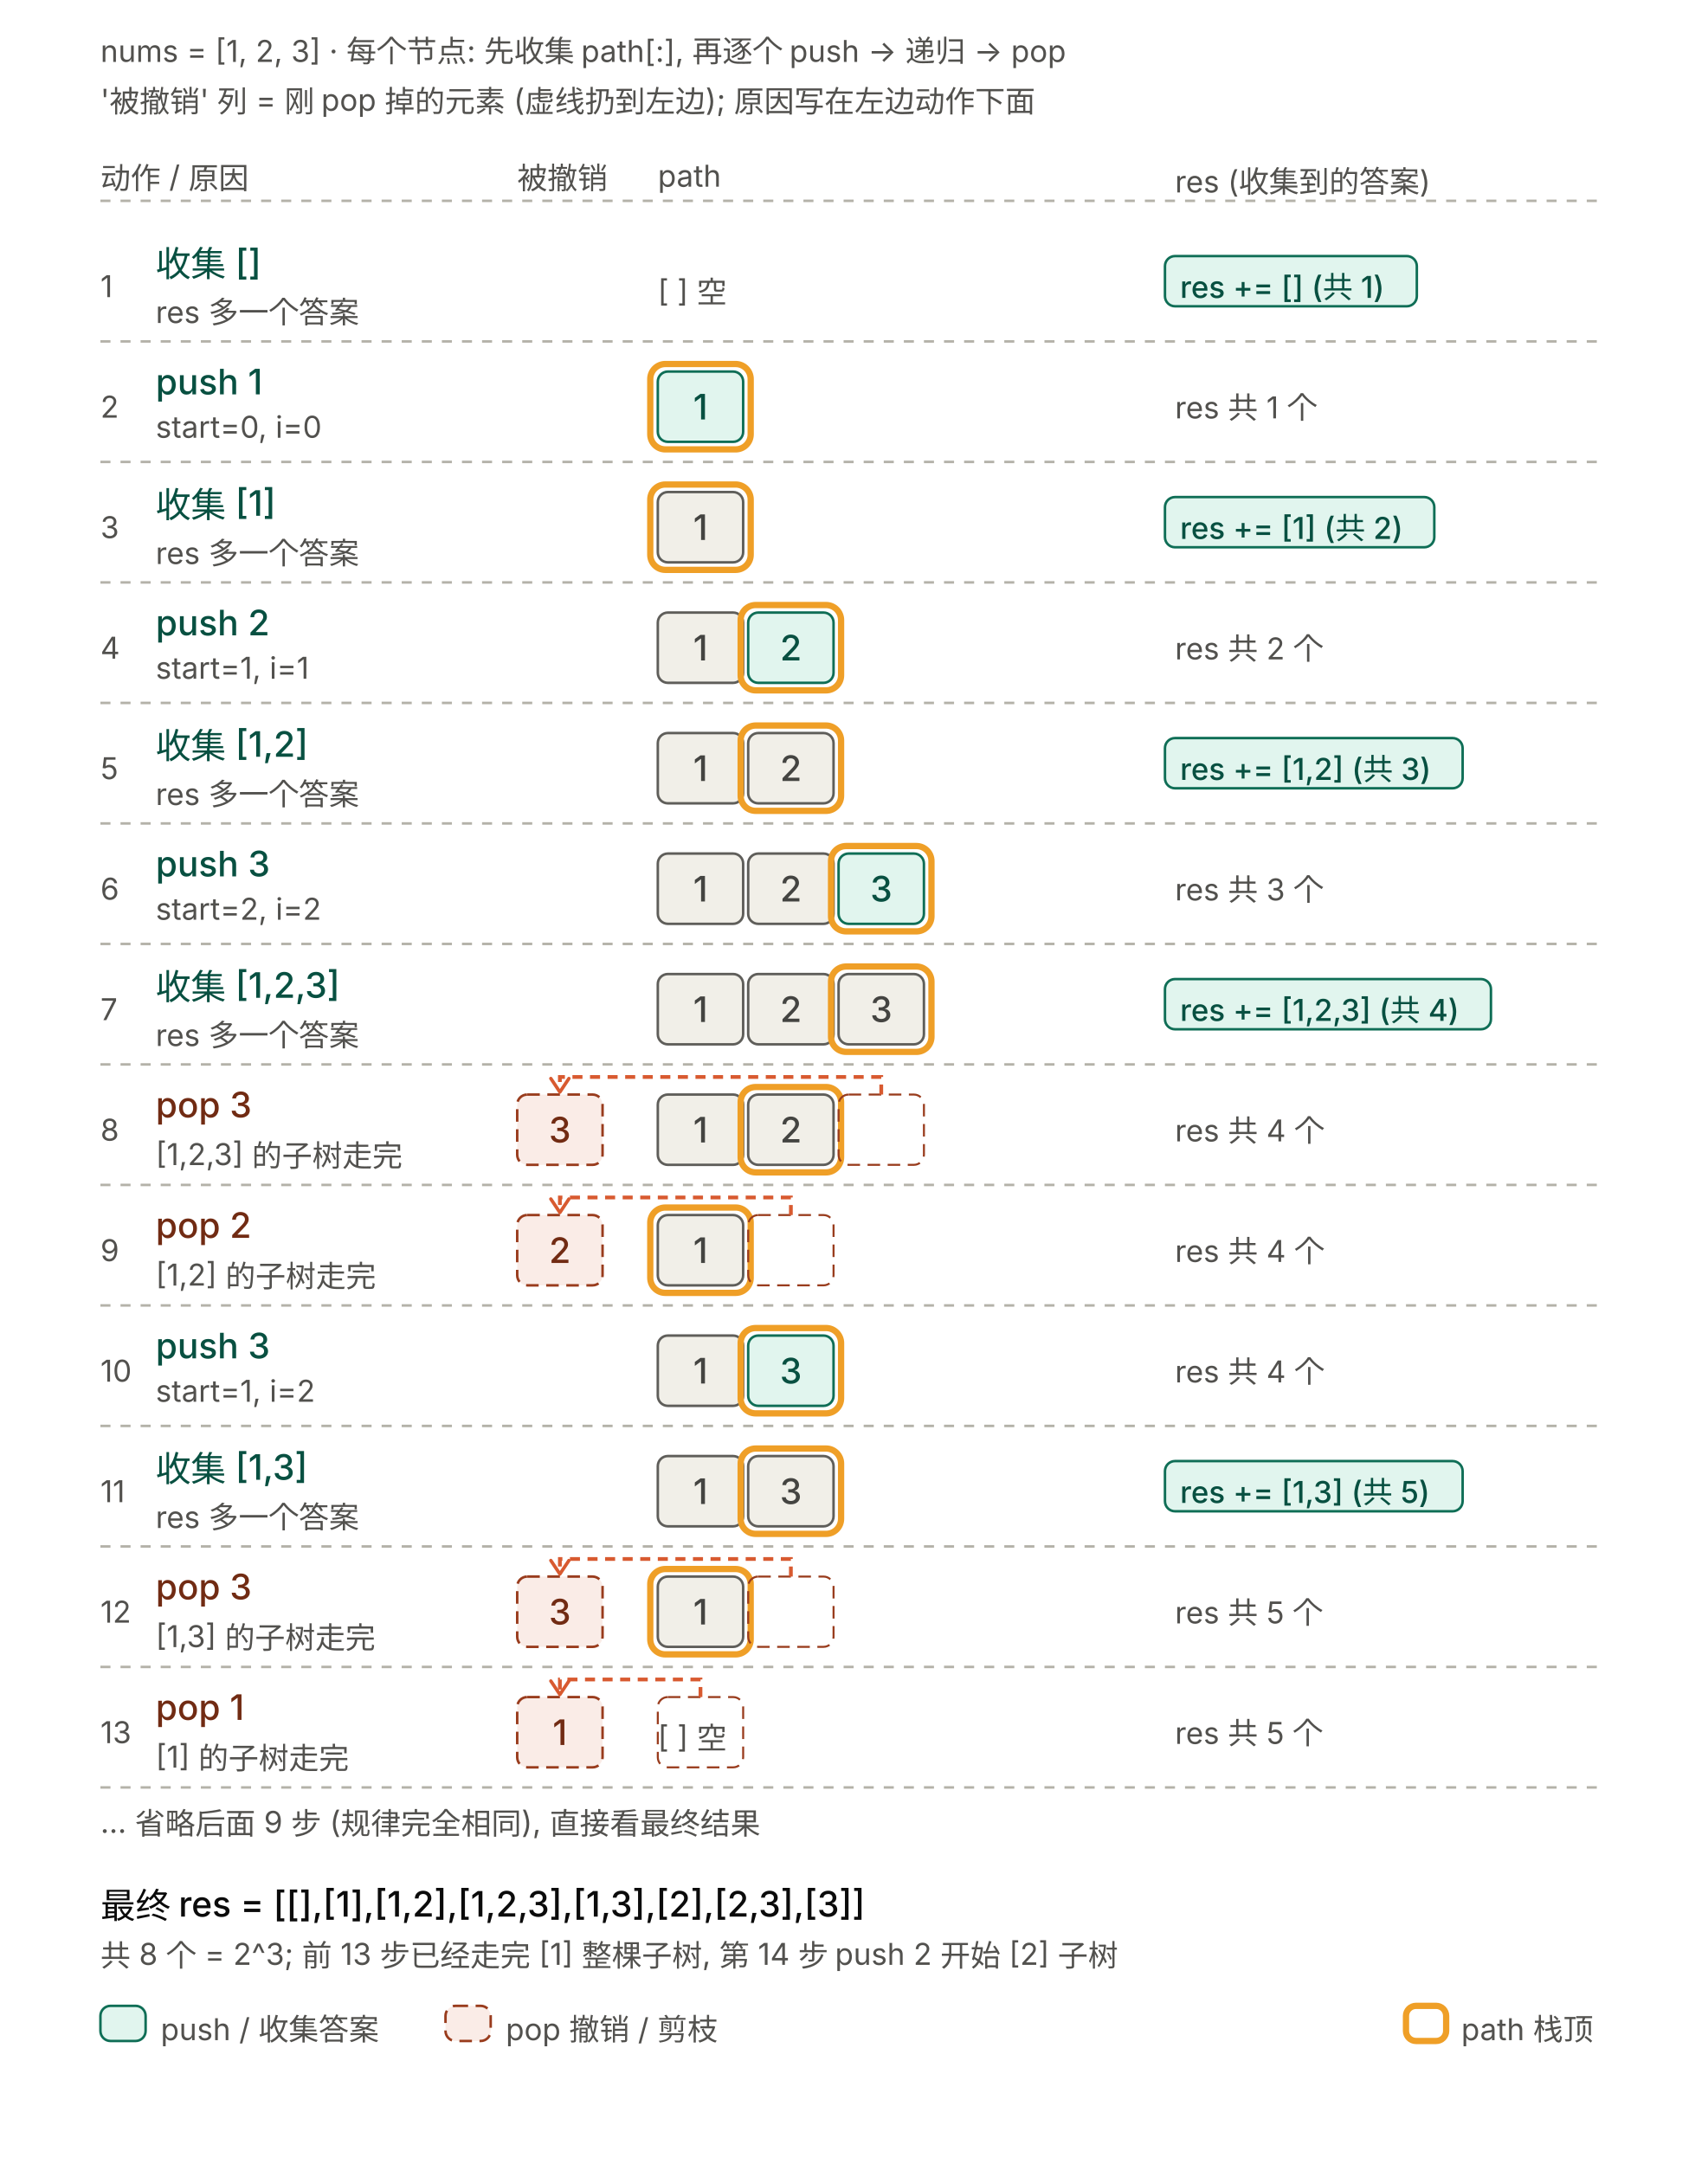
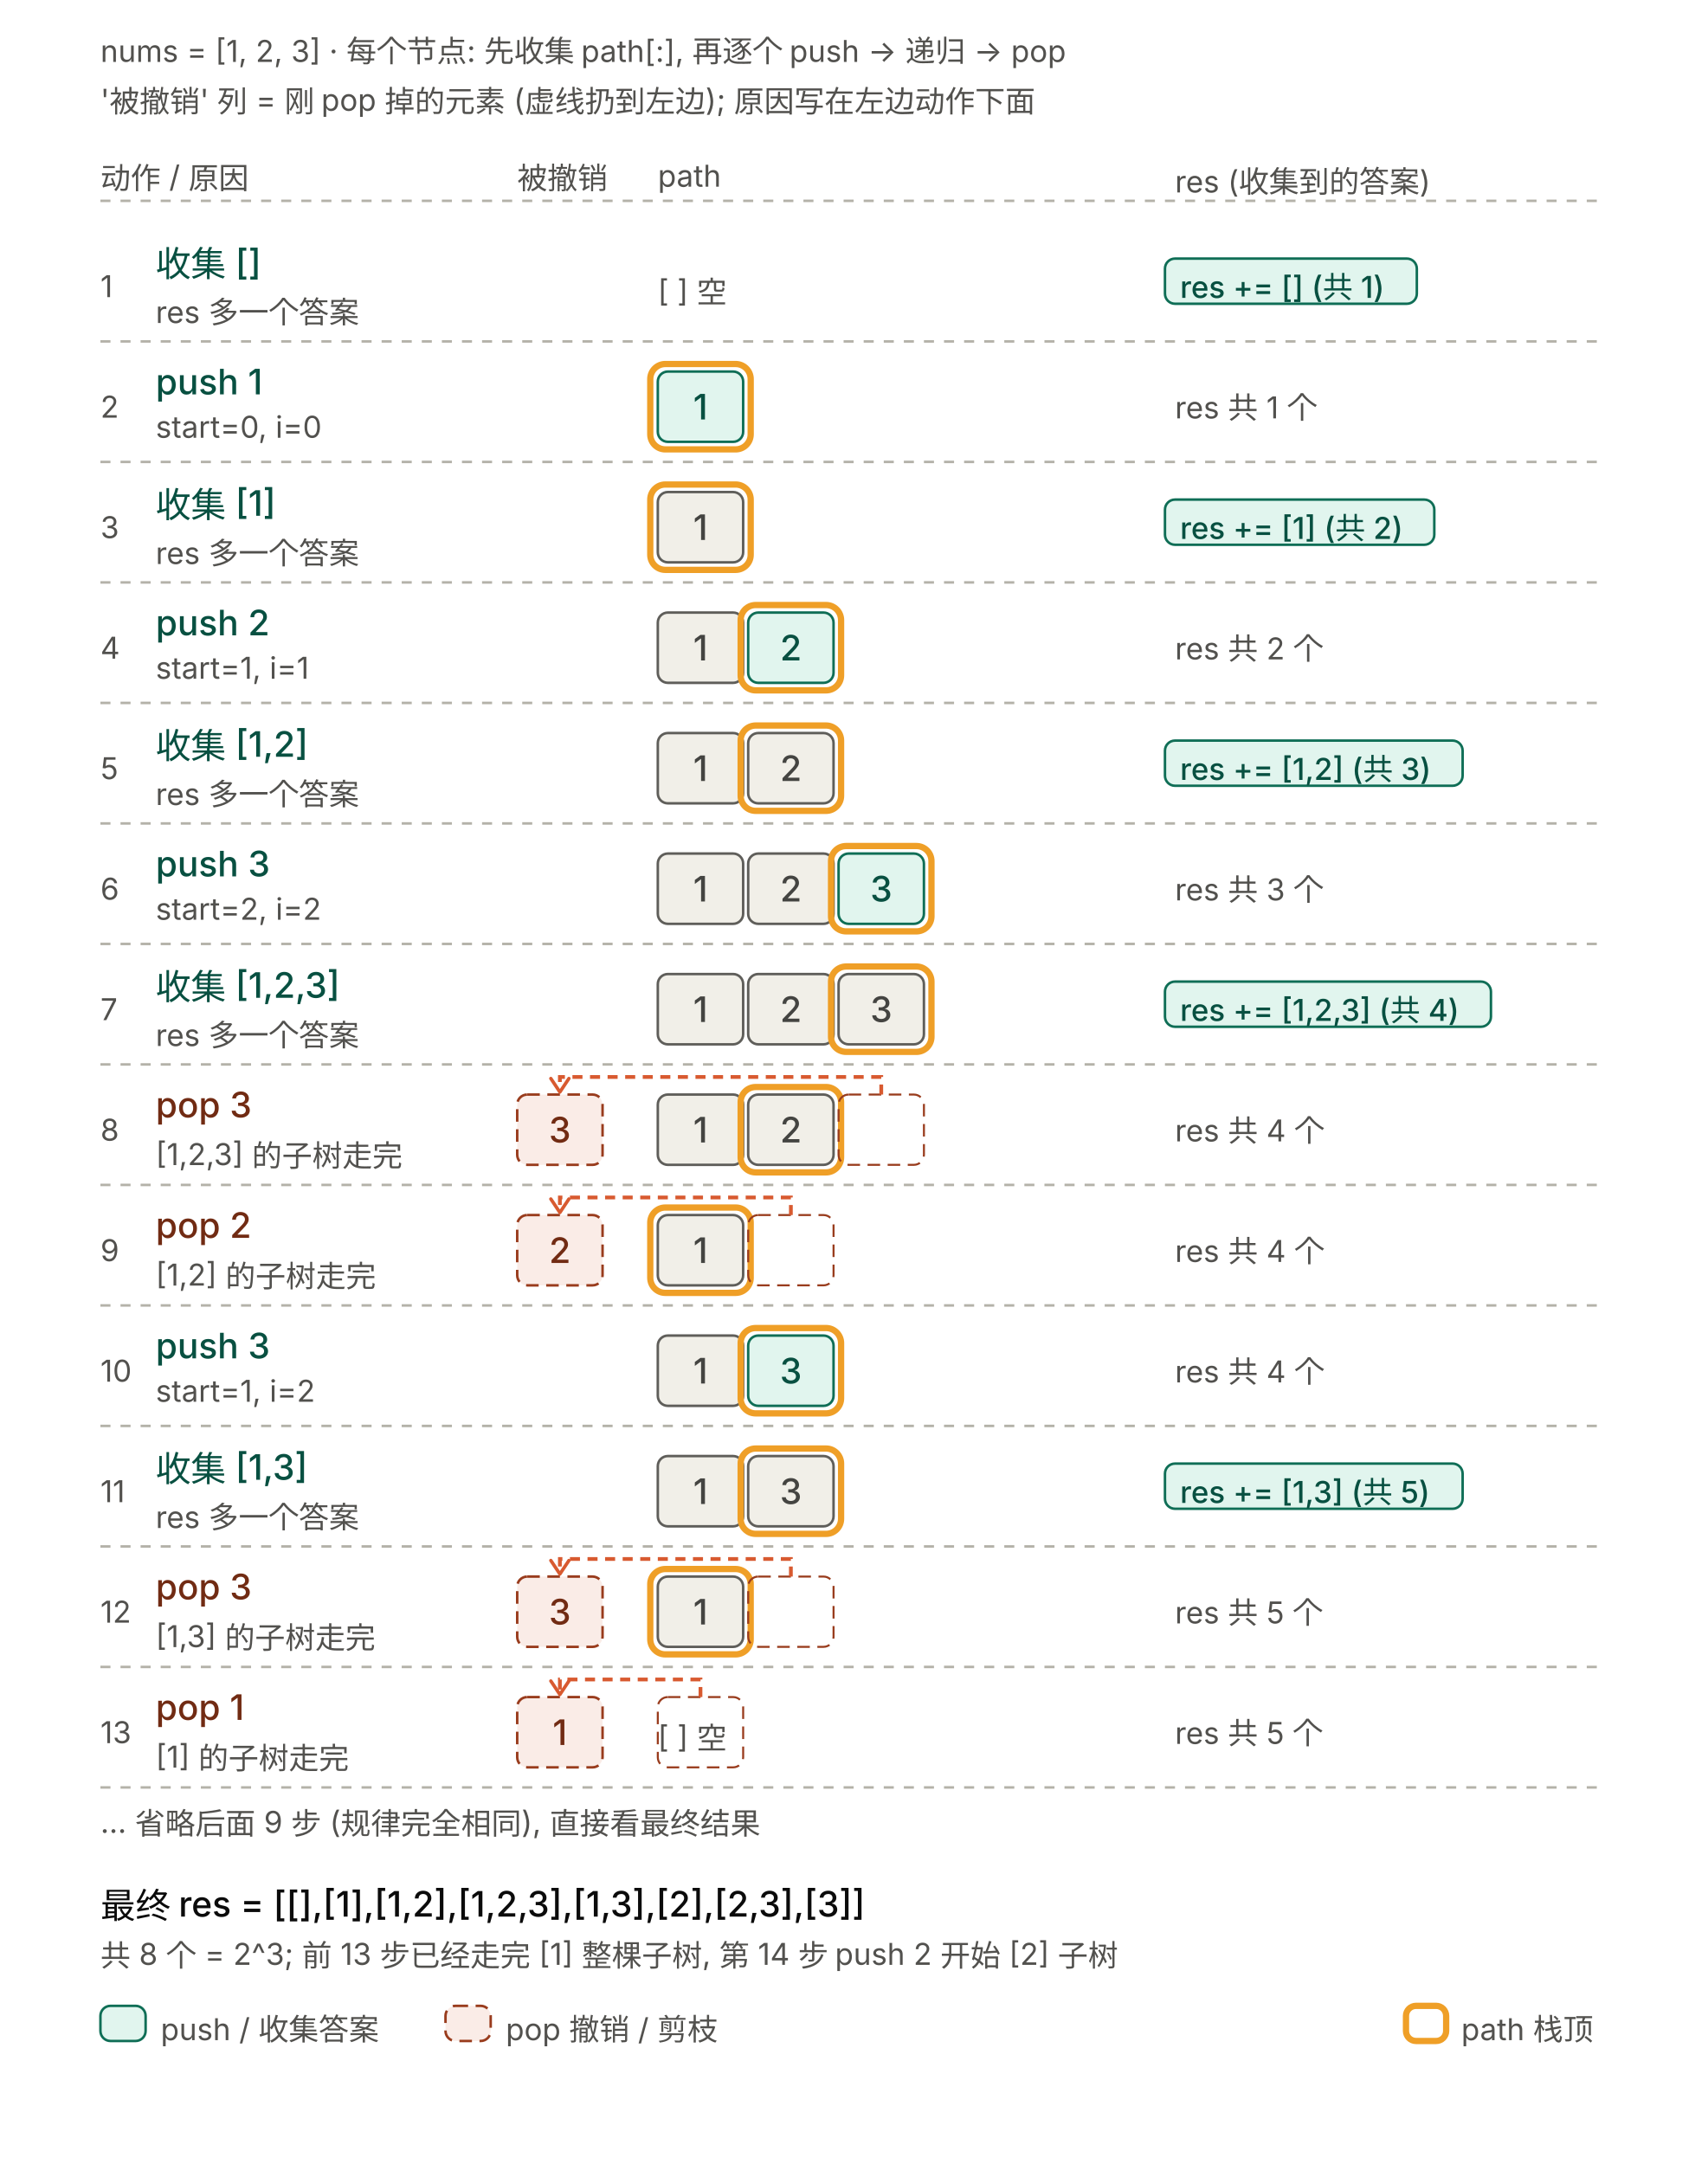
<svg xmlns="http://www.w3.org/2000/svg" width="100%" viewBox="0 0 680 862" role="img" font-family="ui-sans-serif, system-ui, -apple-system, &quot;PingFang SC&quot;, sans-serif">
  <defs>
    <marker id="arrow" viewBox="0 0 10 10" refX="8" refY="5" markerWidth="6" markerHeight="6" orient="auto-start-reverse">
      <path d="M2 1L8 5L2 9" fill="none" stroke="#52514E" stroke-width="1.5" stroke-linecap="round" stroke-linejoin="round" />
    </marker>
    <marker id="arrowG" viewBox="0 0 10 10" refX="8" refY="5" markerWidth="6" markerHeight="6" orient="auto-start-reverse">
      <path d="M2 1L8 5L2 9" fill="none" stroke="#0F6E56" stroke-width="1.5" stroke-linecap="round" stroke-linejoin="round" />
    </marker>
    <marker id="arrowR" viewBox="0 0 10 10" refX="8" refY="5" markerWidth="6" markerHeight="6" orient="auto-start-reverse">
      <path d="M2 1L8 5L2 9" fill="none" stroke="#D85A30" stroke-width="1.5" stroke-linecap="round" stroke-linejoin="round" />
    </marker>
  </defs>
  <text x="40" y="18" font-size="12" fill="#52514E" font-weight="400" text-anchor="start" dominant-baseline="central">nums = [1, 2, 3] · 每个节点: 先收集 path[:], 再逐个 push → 递归 → pop</text>
  <text x="40" y="38" font-size="12" fill="#52514E" font-weight="400" text-anchor="start" dominant-baseline="central">'被撤销' 列 = 刚 pop 掉的元素 (虚线扔到左边); 原因写在左边动作下面</text>
  <text x="40" y="70" font-size="12" fill="#52514E" font-weight="400" text-anchor="start" dominant-baseline="central">动作 / 原因</text>
  <text x="206" y="70" font-size="12" fill="#52514E" font-weight="400" text-anchor="start" dominant-baseline="central">被撤销</text>
  <text x="262" y="70" font-size="12" fill="#52514E" font-weight="400" text-anchor="start" dominant-baseline="central">path</text>
  <text x="468" y="70" font-size="12" fill="#52514E" font-weight="400" text-anchor="start" dominant-baseline="central">res (收集到的答案)</text>
  <line x1="40" y1="80" x2="640" y2="80" stroke="#B4B2A9" stroke-width="1" stroke-dasharray="4 4" />
  <text x="40" y="114" font-size="12" fill="#52514E" font-weight="400" text-anchor="start" dominant-baseline="central">1</text>
  <text x="62" y="104" font-size="14" fill="#085041" font-weight="500" text-anchor="start" dominant-baseline="central">收集 []</text>
  <text x="62" y="122" font-size="12" fill="#52514E" font-weight="400" text-anchor="start" dominant-baseline="central">res 多一个答案</text>
  <text x="262" y="114" font-size="12" fill="#52514E" font-weight="400" text-anchor="start" dominant-baseline="central">[ ] 空</text>
-   <rect x="464" y="102" width="100.32" height="20" rx="4" fill="#E1F5EE" stroke="#0F6E56" stroke-width="1" />
+   <rect x="464" y="103" width="100.32" height="18" rx="4" fill="#E1F5EE" stroke="#0F6E56" stroke-width="1" />
  <text x="470" y="112" font-size="12" fill="#085041" font-weight="500" text-anchor="start" dominant-baseline="central">res += [] (共 1)</text>
  <line x1="40" y1="136" x2="640" y2="136" stroke="#B4B2A9" stroke-width="1" stroke-dasharray="4 4" />
  <text x="40" y="162" font-size="12" fill="#52514E" font-weight="400" text-anchor="start" dominant-baseline="central">2</text>
  <text x="62" y="152" font-size="14" fill="#085041" font-weight="500" text-anchor="start" dominant-baseline="central">push 1</text>
  <text x="62" y="170" font-size="12" fill="#52514E" font-weight="400" text-anchor="start" dominant-baseline="central">start=0, i=0</text>
  <rect x="262" y="148" width="34" height="28" rx="4" fill="#E1F5EE" stroke="#0F6E56" stroke-width="1" />
  <text x="279" y="162" font-size="14" fill="#085041" font-weight="500" text-anchor="middle" dominant-baseline="central">1</text>
  <rect x="259" y="145" width="40" height="34" rx="6" fill="none" stroke="#EF9F27" stroke-width="2.5" />
  <text x="468" y="160" font-size="12" fill="#52514E" font-weight="400" text-anchor="start" dominant-baseline="central">res 共 1 个</text>
  <line x1="40" y1="184" x2="640" y2="184" stroke="#B4B2A9" stroke-width="1" stroke-dasharray="4 4" />
  <text x="40" y="210" font-size="12" fill="#52514E" font-weight="400" text-anchor="start" dominant-baseline="central">3</text>
  <text x="62" y="200" font-size="14" fill="#085041" font-weight="500" text-anchor="start" dominant-baseline="central">收集 [1]</text>
  <text x="62" y="218" font-size="12" fill="#52514E" font-weight="400" text-anchor="start" dominant-baseline="central">res 多一个答案</text>
  <rect x="262" y="196" width="34" height="28" rx="4" fill="#F1EFE8" stroke="#5F5E5A" stroke-width="1" />
  <text x="279" y="210" font-size="14" fill="#444441" font-weight="500" text-anchor="middle" dominant-baseline="central">1</text>
  <rect x="259" y="193" width="40" height="34" rx="6" fill="none" stroke="#EF9F27" stroke-width="2.5" />
-   <rect x="464" y="198" width="107.28" height="20" rx="4" fill="#E1F5EE" stroke="#0F6E56" stroke-width="1" />
+   <rect x="464" y="199" width="107.28" height="18" rx="4" fill="#E1F5EE" stroke="#0F6E56" stroke-width="1" />
  <text x="470" y="208" font-size="12" fill="#085041" font-weight="500" text-anchor="start" dominant-baseline="central">res += [1] (共 2)</text>
  <line x1="40" y1="232" x2="640" y2="232" stroke="#B4B2A9" stroke-width="1" stroke-dasharray="4 4" />
  <text x="40" y="258" font-size="12" fill="#52514E" font-weight="400" text-anchor="start" dominant-baseline="central">4</text>
  <text x="62" y="248" font-size="14" fill="#085041" font-weight="500" text-anchor="start" dominant-baseline="central">push 2</text>
  <text x="62" y="266" font-size="12" fill="#52514E" font-weight="400" text-anchor="start" dominant-baseline="central">start=1, i=1</text>
  <rect x="262" y="244" width="34" height="28" rx="4" fill="#F1EFE8" stroke="#5F5E5A" stroke-width="1" />
  <text x="279" y="258" font-size="14" fill="#444441" font-weight="500" text-anchor="middle" dominant-baseline="central">1</text>
  <rect x="298" y="244" width="34" height="28" rx="4" fill="#E1F5EE" stroke="#0F6E56" stroke-width="1" />
  <text x="315" y="258" font-size="14" fill="#085041" font-weight="500" text-anchor="middle" dominant-baseline="central">2</text>
  <rect x="295" y="241" width="40" height="34" rx="6" fill="none" stroke="#EF9F27" stroke-width="2.5" />
  <text x="468" y="256" font-size="12" fill="#52514E" font-weight="400" text-anchor="start" dominant-baseline="central">res 共 2 个</text>
  <line x1="40" y1="280" x2="640" y2="280" stroke="#B4B2A9" stroke-width="1" stroke-dasharray="4 4" />
  <text x="40" y="306" font-size="12" fill="#52514E" font-weight="400" text-anchor="start" dominant-baseline="central">5</text>
  <text x="62" y="296" font-size="14" fill="#085041" font-weight="500" text-anchor="start" dominant-baseline="central">收集 [1,2]</text>
  <text x="62" y="314" font-size="12" fill="#52514E" font-weight="400" text-anchor="start" dominant-baseline="central">res 多一个答案</text>
  <rect x="262" y="292" width="34" height="28" rx="4" fill="#F1EFE8" stroke="#5F5E5A" stroke-width="1" />
  <text x="279" y="306" font-size="14" fill="#444441" font-weight="500" text-anchor="middle" dominant-baseline="central">1</text>
  <rect x="298" y="292" width="34" height="28" rx="4" fill="#F1EFE8" stroke="#5F5E5A" stroke-width="1" />
  <text x="315" y="306" font-size="14" fill="#444441" font-weight="500" text-anchor="middle" dominant-baseline="central">2</text>
  <rect x="295" y="289" width="40" height="34" rx="6" fill="none" stroke="#EF9F27" stroke-width="2.5" />
-   <rect x="464" y="294" width="118.56" height="20" rx="4" fill="#E1F5EE" stroke="#0F6E56" stroke-width="1" />
+   <rect x="464" y="295" width="118.56" height="18" rx="4" fill="#E1F5EE" stroke="#0F6E56" stroke-width="1" />
  <text x="470" y="304" font-size="12" fill="#085041" font-weight="500" text-anchor="start" dominant-baseline="central">res += [1,2] (共 3)</text>
  <line x1="40" y1="328" x2="640" y2="328" stroke="#B4B2A9" stroke-width="1" stroke-dasharray="4 4" />
  <text x="40" y="354" font-size="12" fill="#52514E" font-weight="400" text-anchor="start" dominant-baseline="central">6</text>
  <text x="62" y="344" font-size="14" fill="#085041" font-weight="500" text-anchor="start" dominant-baseline="central">push 3</text>
  <text x="62" y="362" font-size="12" fill="#52514E" font-weight="400" text-anchor="start" dominant-baseline="central">start=2, i=2</text>
  <rect x="262" y="340" width="34" height="28" rx="4" fill="#F1EFE8" stroke="#5F5E5A" stroke-width="1" />
  <text x="279" y="354" font-size="14" fill="#444441" font-weight="500" text-anchor="middle" dominant-baseline="central">1</text>
  <rect x="298" y="340" width="34" height="28" rx="4" fill="#F1EFE8" stroke="#5F5E5A" stroke-width="1" />
  <text x="315" y="354" font-size="14" fill="#444441" font-weight="500" text-anchor="middle" dominant-baseline="central">2</text>
  <rect x="334" y="340" width="34" height="28" rx="4" fill="#E1F5EE" stroke="#0F6E56" stroke-width="1" />
  <text x="351" y="354" font-size="14" fill="#085041" font-weight="500" text-anchor="middle" dominant-baseline="central">3</text>
  <rect x="331" y="337" width="40" height="34" rx="6" fill="none" stroke="#EF9F27" stroke-width="2.5" />
  <text x="468" y="352" font-size="12" fill="#52514E" font-weight="400" text-anchor="start" dominant-baseline="central">res 共 3 个</text>
  <line x1="40" y1="376" x2="640" y2="376" stroke="#B4B2A9" stroke-width="1" stroke-dasharray="4 4" />
  <text x="40" y="402" font-size="12" fill="#52514E" font-weight="400" text-anchor="start" dominant-baseline="central">7</text>
  <text x="62" y="392" font-size="14" fill="#085041" font-weight="500" text-anchor="start" dominant-baseline="central">收集 [1,2,3]</text>
  <text x="62" y="410" font-size="12" fill="#52514E" font-weight="400" text-anchor="start" dominant-baseline="central">res 多一个答案</text>
  <rect x="262" y="388" width="34" height="28" rx="4" fill="#F1EFE8" stroke="#5F5E5A" stroke-width="1" />
  <text x="279" y="402" font-size="14" fill="#444441" font-weight="500" text-anchor="middle" dominant-baseline="central">1</text>
  <rect x="298" y="388" width="34" height="28" rx="4" fill="#F1EFE8" stroke="#5F5E5A" stroke-width="1" />
  <text x="315" y="402" font-size="14" fill="#444441" font-weight="500" text-anchor="middle" dominant-baseline="central">2</text>
  <rect x="334" y="388" width="34" height="28" rx="4" fill="#F1EFE8" stroke="#5F5E5A" stroke-width="1" />
  <text x="351" y="402" font-size="14" fill="#444441" font-weight="500" text-anchor="middle" dominant-baseline="central">3</text>
  <rect x="331" y="385" width="40" height="34" rx="6" fill="none" stroke="#EF9F27" stroke-width="2.5" />
-   <rect x="464" y="390" width="129.84" height="20" rx="4" fill="#E1F5EE" stroke="#0F6E56" stroke-width="1" />
+   <rect x="464" y="391" width="129.84" height="18" rx="4" fill="#E1F5EE" stroke="#0F6E56" stroke-width="1" />
  <text x="470" y="400" font-size="12" fill="#085041" font-weight="500" text-anchor="start" dominant-baseline="central">res += [1,2,3] (共 4)</text>
  <line x1="40" y1="424" x2="640" y2="424" stroke="#B4B2A9" stroke-width="1" stroke-dasharray="4 4" />
  <text x="40" y="450" font-size="12" fill="#52514E" font-weight="400" text-anchor="start" dominant-baseline="central">8</text>
  <text x="62" y="440" font-size="14" fill="#712B13" font-weight="500" text-anchor="start" dominant-baseline="central">pop 3</text>
  <text x="62" y="458" font-size="12" fill="#52514E" font-weight="400" text-anchor="start" dominant-baseline="central">[1,2,3] 的子树走完</text>
  <rect x="262" y="436" width="34" height="28" rx="4" fill="#F1EFE8" stroke="#5F5E5A" stroke-width="1" />
  <text x="279" y="450" font-size="14" fill="#444441" font-weight="500" text-anchor="middle" dominant-baseline="central">1</text>
  <rect x="298" y="436" width="34" height="28" rx="4" fill="#F1EFE8" stroke="#5F5E5A" stroke-width="1" />
  <text x="315" y="450" font-size="14" fill="#444441" font-weight="500" text-anchor="middle" dominant-baseline="central">2</text>
  <rect x="295" y="433" width="40" height="34" rx="6" fill="none" stroke="#EF9F27" stroke-width="2.5" />
  <rect x="206" y="436" width="34" height="28" rx="4" fill="#FAECE7" stroke="#993C1D" stroke-width="1" stroke-dasharray="5 3" />
  <text x="223" y="450" font-size="14" fill="#712B13" font-weight="500" text-anchor="middle" dominant-baseline="central">3</text>
  <rect x="334" y="436" width="34" height="28" rx="4" fill="none" stroke="#993C1D" stroke-width="0.8" stroke-dasharray="5 3" />
  <path d="M351 436 L351 429 L223 429 L223 435" fill="none" stroke="#D85A30" stroke-width="1.5" stroke-dasharray="4 3" marker-end="url(#arrowR)" />
  <text x="468" y="448" font-size="12" fill="#52514E" font-weight="400" text-anchor="start" dominant-baseline="central">res 共 4 个</text>
  <line x1="40" y1="472" x2="640" y2="472" stroke="#B4B2A9" stroke-width="1" stroke-dasharray="4 4" />
  <text x="40" y="498" font-size="12" fill="#52514E" font-weight="400" text-anchor="start" dominant-baseline="central">9</text>
  <text x="62" y="488" font-size="14" fill="#712B13" font-weight="500" text-anchor="start" dominant-baseline="central">pop 2</text>
  <text x="62" y="506" font-size="12" fill="#52514E" font-weight="400" text-anchor="start" dominant-baseline="central">[1,2] 的子树走完</text>
  <rect x="262" y="484" width="34" height="28" rx="4" fill="#F1EFE8" stroke="#5F5E5A" stroke-width="1" />
  <text x="279" y="498" font-size="14" fill="#444441" font-weight="500" text-anchor="middle" dominant-baseline="central">1</text>
  <rect x="259" y="481" width="40" height="34" rx="6" fill="none" stroke="#EF9F27" stroke-width="2.5" />
  <rect x="206" y="484" width="34" height="28" rx="4" fill="#FAECE7" stroke="#993C1D" stroke-width="1" stroke-dasharray="5 3" />
  <text x="223" y="498" font-size="14" fill="#712B13" font-weight="500" text-anchor="middle" dominant-baseline="central">2</text>
  <rect x="298" y="484" width="34" height="28" rx="4" fill="none" stroke="#993C1D" stroke-width="0.8" stroke-dasharray="5 3" />
  <path d="M315 484 L315 477 L223 477 L223 483" fill="none" stroke="#D85A30" stroke-width="1.5" stroke-dasharray="4 3" marker-end="url(#arrowR)" />
  <text x="468" y="496" font-size="12" fill="#52514E" font-weight="400" text-anchor="start" dominant-baseline="central">res 共 4 个</text>
  <line x1="40" y1="520" x2="640" y2="520" stroke="#B4B2A9" stroke-width="1" stroke-dasharray="4 4" />
  <text x="40" y="546" font-size="12" fill="#52514E" font-weight="400" text-anchor="start" dominant-baseline="central">10</text>
  <text x="62" y="536" font-size="14" fill="#085041" font-weight="500" text-anchor="start" dominant-baseline="central">push 3</text>
  <text x="62" y="554" font-size="12" fill="#52514E" font-weight="400" text-anchor="start" dominant-baseline="central">start=1, i=2</text>
  <rect x="262" y="532" width="34" height="28" rx="4" fill="#F1EFE8" stroke="#5F5E5A" stroke-width="1" />
  <text x="279" y="546" font-size="14" fill="#444441" font-weight="500" text-anchor="middle" dominant-baseline="central">1</text>
  <rect x="298" y="532" width="34" height="28" rx="4" fill="#E1F5EE" stroke="#0F6E56" stroke-width="1" />
  <text x="315" y="546" font-size="14" fill="#085041" font-weight="500" text-anchor="middle" dominant-baseline="central">3</text>
  <rect x="295" y="529" width="40" height="34" rx="6" fill="none" stroke="#EF9F27" stroke-width="2.5" />
  <text x="468" y="544" font-size="12" fill="#52514E" font-weight="400" text-anchor="start" dominant-baseline="central">res 共 4 个</text>
  <line x1="40" y1="568" x2="640" y2="568" stroke="#B4B2A9" stroke-width="1" stroke-dasharray="4 4" />
  <text x="40" y="594" font-size="12" fill="#52514E" font-weight="400" text-anchor="start" dominant-baseline="central">11</text>
  <text x="62" y="584" font-size="14" fill="#085041" font-weight="500" text-anchor="start" dominant-baseline="central">收集 [1,3]</text>
  <text x="62" y="602" font-size="12" fill="#52514E" font-weight="400" text-anchor="start" dominant-baseline="central">res 多一个答案</text>
  <rect x="262" y="580" width="34" height="28" rx="4" fill="#F1EFE8" stroke="#5F5E5A" stroke-width="1" />
  <text x="279" y="594" font-size="14" fill="#444441" font-weight="500" text-anchor="middle" dominant-baseline="central">1</text>
  <rect x="298" y="580" width="34" height="28" rx="4" fill="#F1EFE8" stroke="#5F5E5A" stroke-width="1" />
  <text x="315" y="594" font-size="14" fill="#444441" font-weight="500" text-anchor="middle" dominant-baseline="central">3</text>
  <rect x="295" y="577" width="40" height="34" rx="6" fill="none" stroke="#EF9F27" stroke-width="2.5" />
-   <rect x="464" y="582" width="118.56" height="20" rx="4" fill="#E1F5EE" stroke="#0F6E56" stroke-width="1" />
+   <rect x="464" y="583" width="118.56" height="18" rx="4" fill="#E1F5EE" stroke="#0F6E56" stroke-width="1" />
  <text x="470" y="592" font-size="12" fill="#085041" font-weight="500" text-anchor="start" dominant-baseline="central">res += [1,3] (共 5)</text>
  <line x1="40" y1="616" x2="640" y2="616" stroke="#B4B2A9" stroke-width="1" stroke-dasharray="4 4" />
  <text x="40" y="642" font-size="12" fill="#52514E" font-weight="400" text-anchor="start" dominant-baseline="central">12</text>
  <text x="62" y="632" font-size="14" fill="#712B13" font-weight="500" text-anchor="start" dominant-baseline="central">pop 3</text>
  <text x="62" y="650" font-size="12" fill="#52514E" font-weight="400" text-anchor="start" dominant-baseline="central">[1,3] 的子树走完</text>
  <rect x="262" y="628" width="34" height="28" rx="4" fill="#F1EFE8" stroke="#5F5E5A" stroke-width="1" />
  <text x="279" y="642" font-size="14" fill="#444441" font-weight="500" text-anchor="middle" dominant-baseline="central">1</text>
  <rect x="259" y="625" width="40" height="34" rx="6" fill="none" stroke="#EF9F27" stroke-width="2.5" />
  <rect x="206" y="628" width="34" height="28" rx="4" fill="#FAECE7" stroke="#993C1D" stroke-width="1" stroke-dasharray="5 3" />
  <text x="223" y="642" font-size="14" fill="#712B13" font-weight="500" text-anchor="middle" dominant-baseline="central">3</text>
  <rect x="298" y="628" width="34" height="28" rx="4" fill="none" stroke="#993C1D" stroke-width="0.8" stroke-dasharray="5 3" />
  <path d="M315 628 L315 621 L223 621 L223 627" fill="none" stroke="#D85A30" stroke-width="1.5" stroke-dasharray="4 3" marker-end="url(#arrowR)" />
  <text x="468" y="640" font-size="12" fill="#52514E" font-weight="400" text-anchor="start" dominant-baseline="central">res 共 5 个</text>
  <line x1="40" y1="664" x2="640" y2="664" stroke="#B4B2A9" stroke-width="1" stroke-dasharray="4 4" />
  <text x="40" y="690" font-size="12" fill="#52514E" font-weight="400" text-anchor="start" dominant-baseline="central">13</text>
  <text x="62" y="680" font-size="14" fill="#712B13" font-weight="500" text-anchor="start" dominant-baseline="central">pop 1</text>
  <text x="62" y="698" font-size="12" fill="#52514E" font-weight="400" text-anchor="start" dominant-baseline="central">[1] 的子树走完</text>
  <text x="262" y="690" font-size="12" fill="#52514E" font-weight="400" text-anchor="start" dominant-baseline="central">[ ] 空</text>
  <rect x="206" y="676" width="34" height="28" rx="4" fill="#FAECE7" stroke="#993C1D" stroke-width="1" stroke-dasharray="5 3" />
  <text x="223" y="690" font-size="14" fill="#712B13" font-weight="500" text-anchor="middle" dominant-baseline="central">1</text>
  <rect x="262" y="676" width="34" height="28" rx="4" fill="none" stroke="#993C1D" stroke-width="0.8" stroke-dasharray="5 3" />
  <path d="M279 676 L279 669 L223 669 L223 675" fill="none" stroke="#D85A30" stroke-width="1.5" stroke-dasharray="4 3" marker-end="url(#arrowR)" />
  <text x="468" y="688" font-size="12" fill="#52514E" font-weight="400" text-anchor="start" dominant-baseline="central">res 共 5 个</text>
  <line x1="40" y1="712" x2="640" y2="712" stroke="#B4B2A9" stroke-width="1" stroke-dasharray="4 4" />
  <text x="40" y="724" font-size="12" fill="#52514E" font-weight="400" text-anchor="start" dominant-baseline="central">... 省略后面 9 步 (规律完全相同), 直接看最终结果</text>
  <text x="40" y="758" font-size="14" fill="#0B0B0B" font-weight="500" text-anchor="start" dominant-baseline="central">最终 res = [[],[1],[1,2],[1,2,3],[1,3],[2],[2,3],[3]]</text>
  <text x="40" y="778" font-size="12" fill="#52514E" font-weight="400" text-anchor="start" dominant-baseline="central">共 8 个 = 2^3; 前 13 步已经走完 [1] 整棵子树, 第 14 步 push 2 开始 [2] 子树</text>
  <rect x="40" y="799" width="18" height="14" rx="4" fill="#E1F5EE" stroke="#0F6E56" stroke-width="1" />
  <text x="64" y="806" font-size="12" fill="#52514E" font-weight="400" text-anchor="start" dominant-baseline="central">push / 收集答案</text>
  <rect x="177.44" y="799" width="18" height="14" rx="4" fill="#FAECE7" stroke="#993C1D" stroke-width="1" stroke-dasharray="5 3" />
  <text x="201.44" y="806" font-size="12" fill="#52514E" font-weight="400" text-anchor="start" dominant-baseline="central">pop 撤销 / 剪枝</text>
  <rect x="560" y="799" width="16" height="14" rx="4" fill="none" stroke="#EF9F27" stroke-width="2.5" />
  <text x="582" y="806" font-size="12" fill="#52514E" font-weight="400" text-anchor="start" dominant-baseline="central">path 栈顶</text>
</svg>
